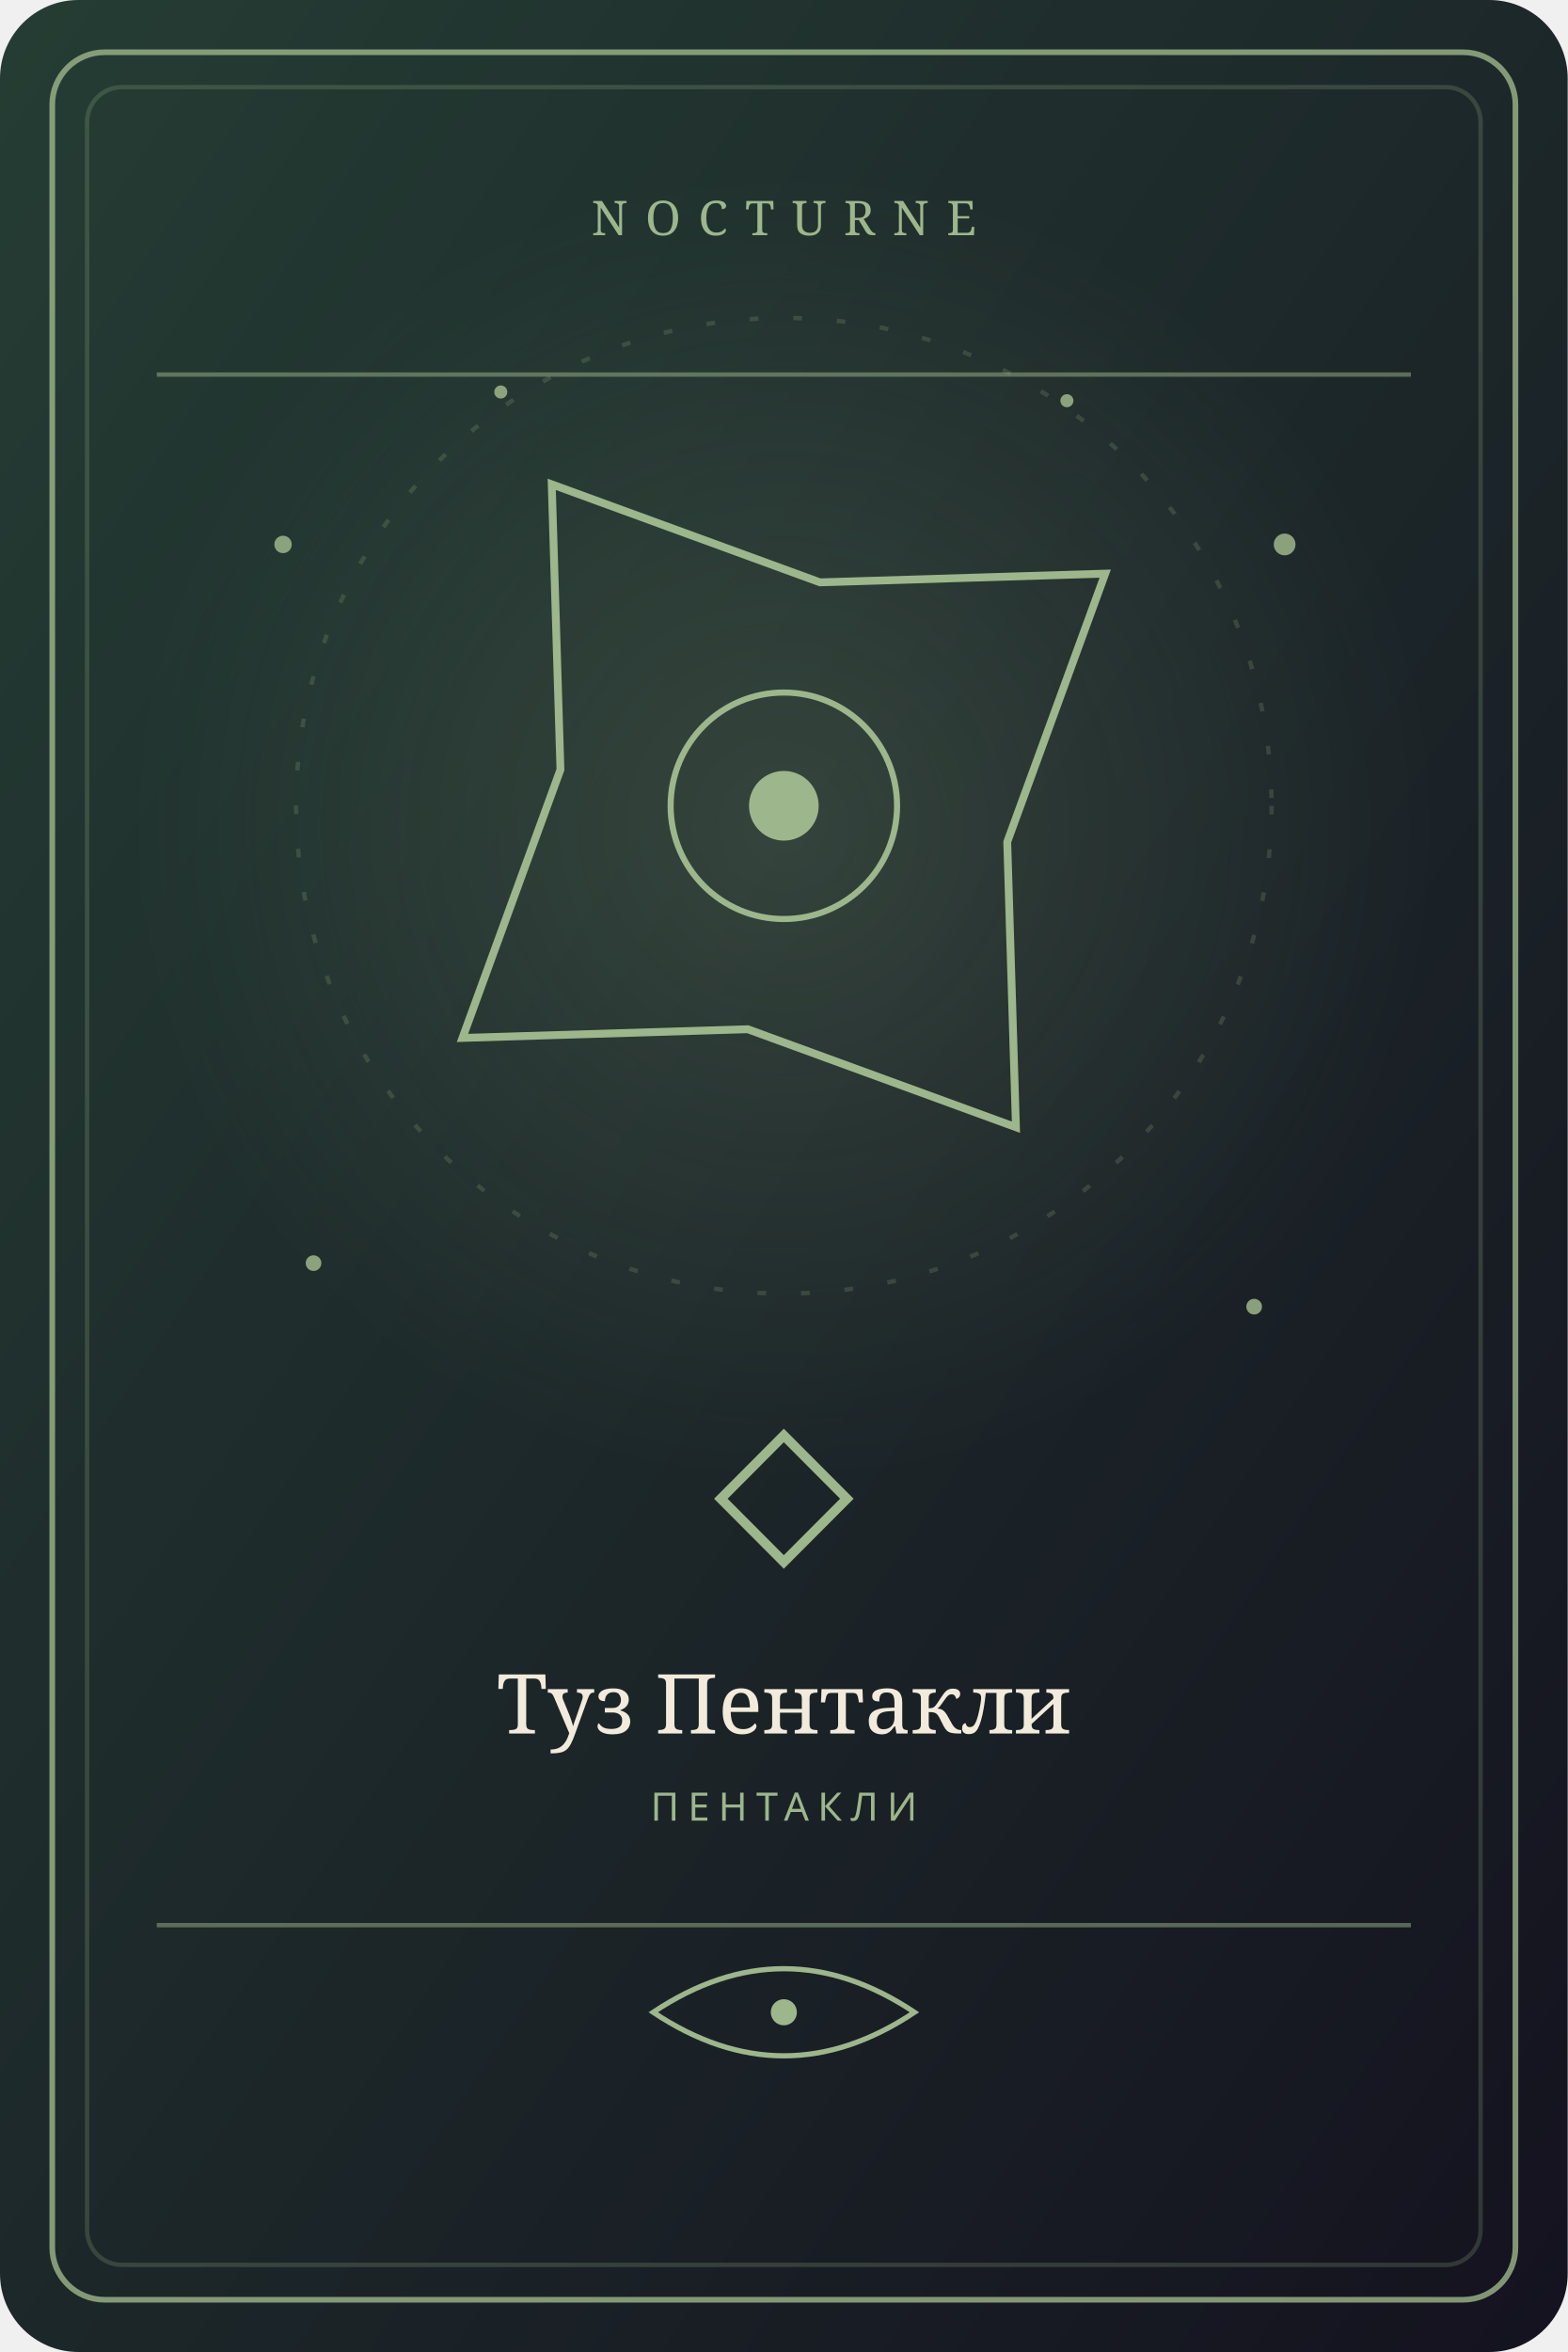
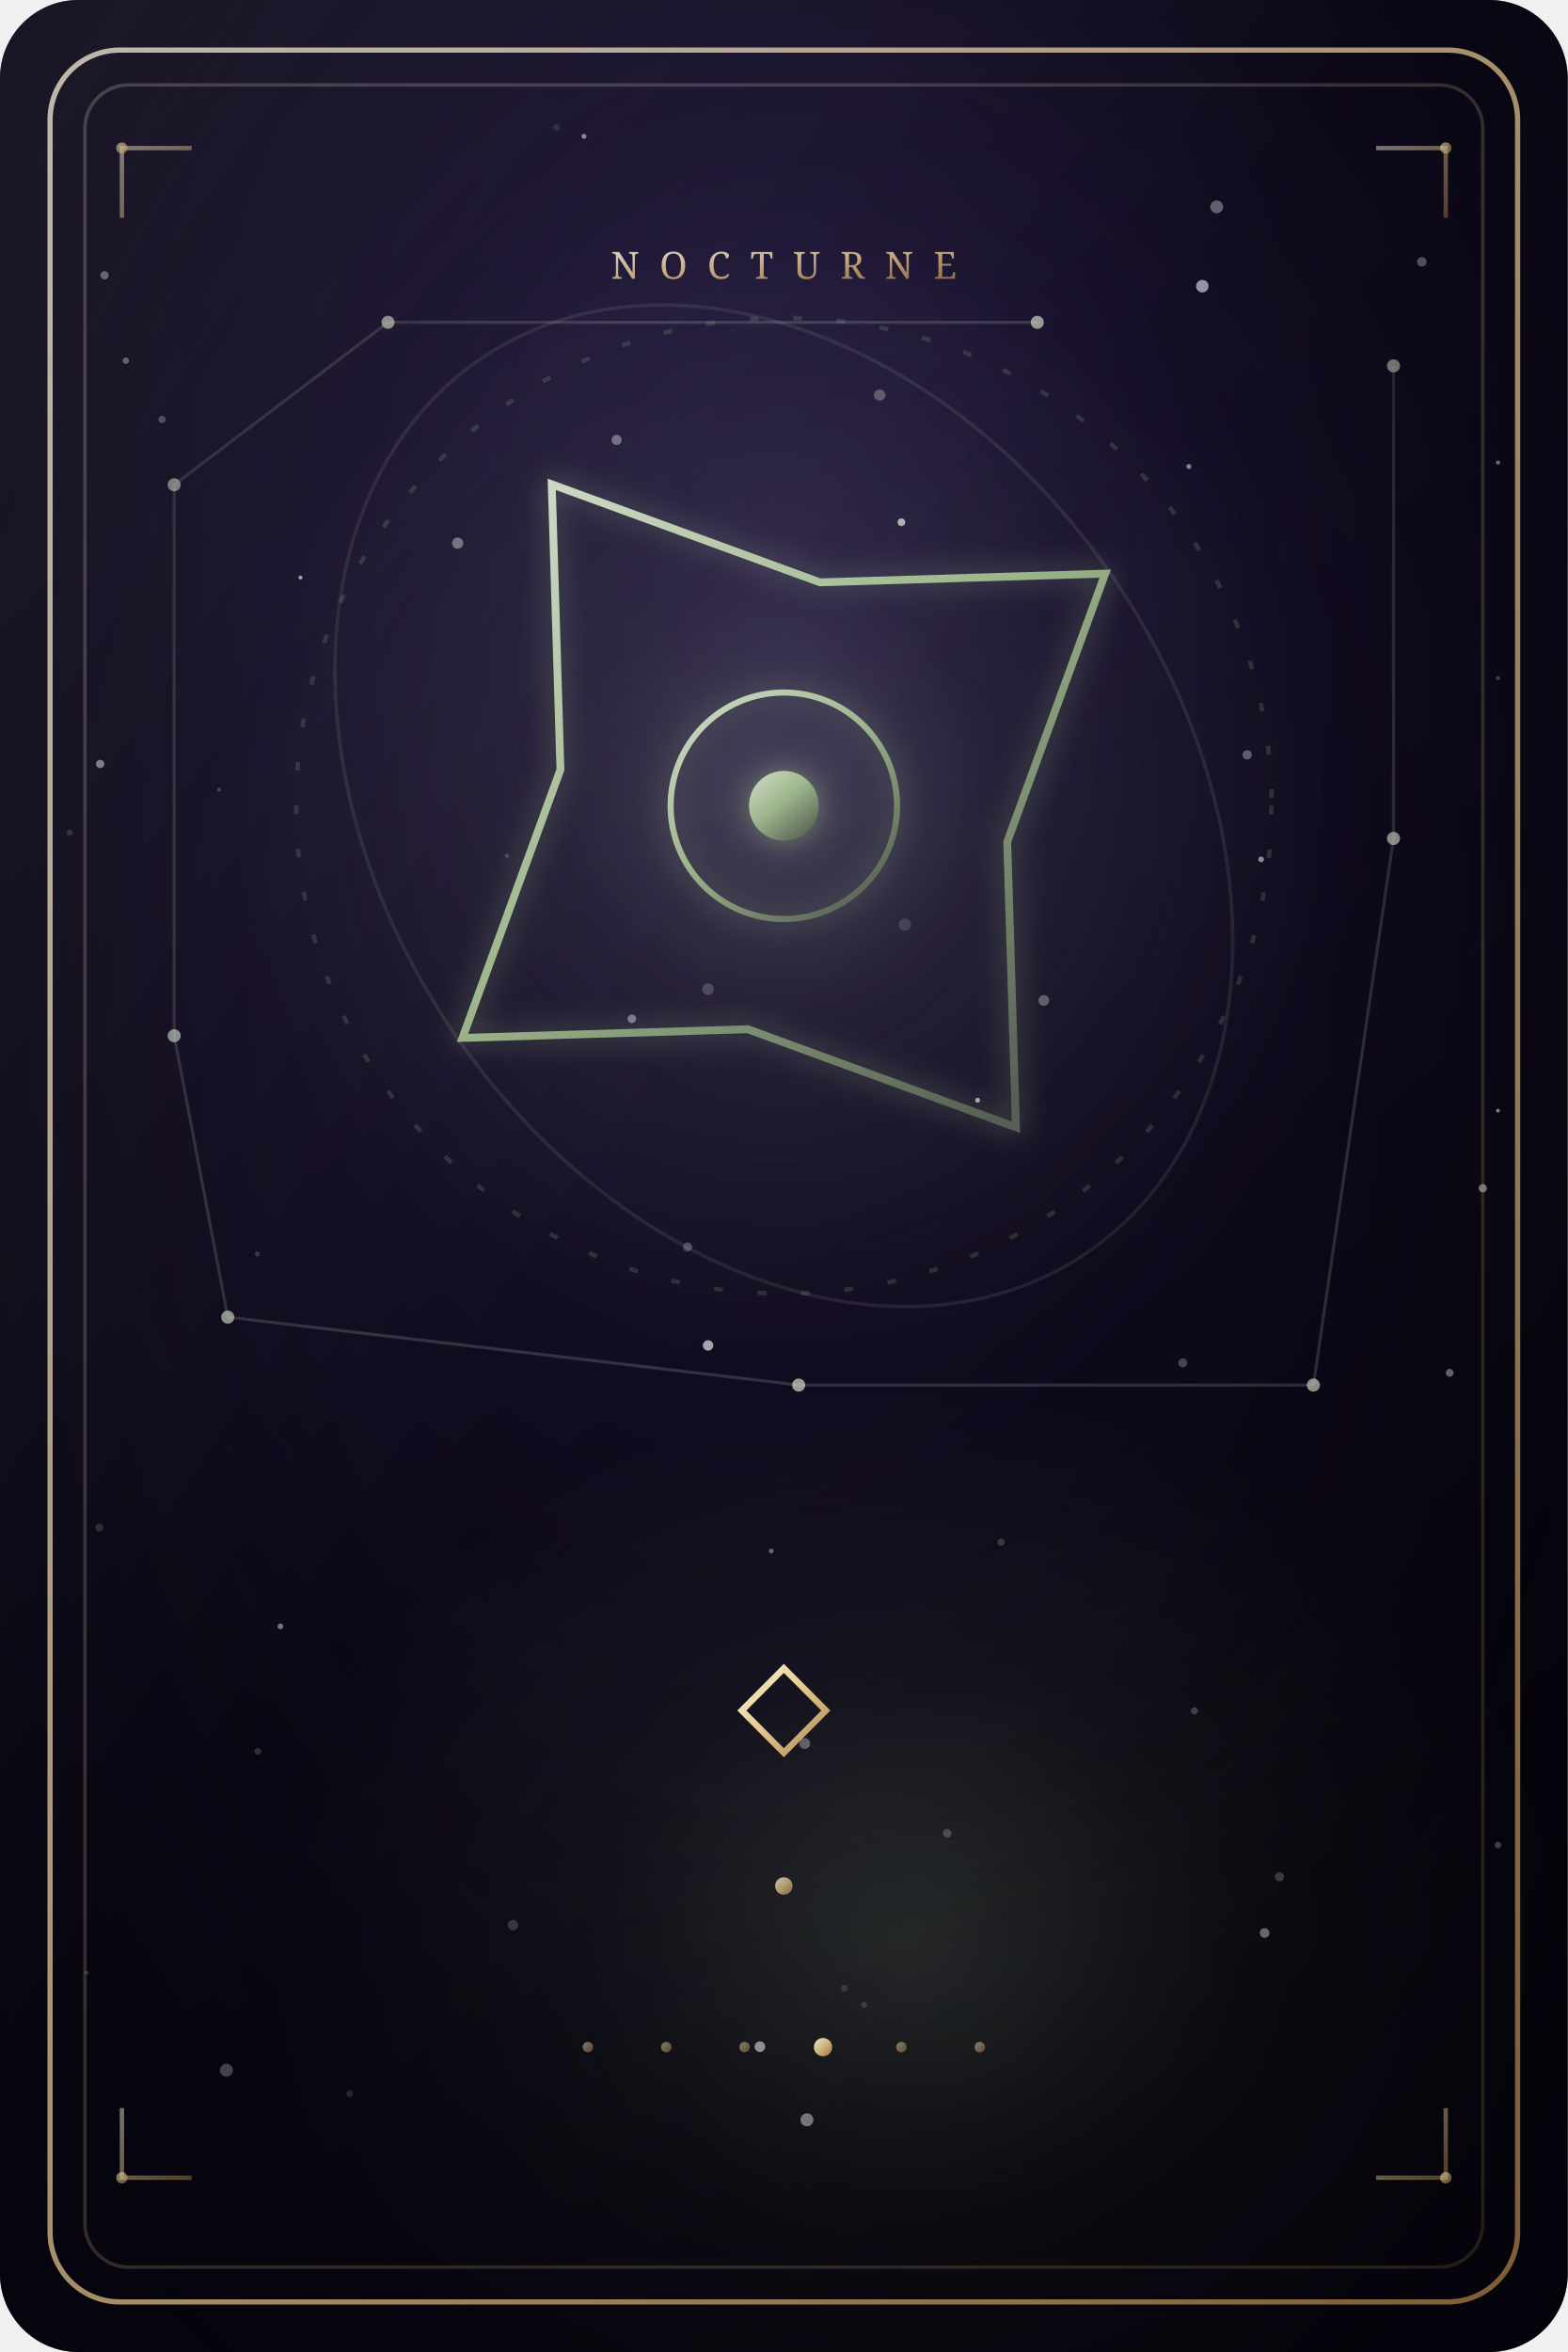
<svg xmlns="http://www.w3.org/2000/svg" viewBox="0 0 360 540" role="img" aria-label="Nocturne Tarot — Туз Пентакли">
  <defs>
-     <linearGradient id="bg" x1="0" y1="0" x2="1" y2="1">
-       <stop stop-color="#253d34" />
-       <stop offset="1" stop-color="#14121f" />
+     <linearGradient id="bg" x1="0" y1="0" x2=".55" y2="1">
+       <stop offset="0" stop-color="#161029" />
+       <stop offset=".5" stop-color="#0e0a1b" />
+       <stop offset="1" stop-color="#06040d" />
    </linearGradient>
-     <radialGradient id="glow">
-       <stop stop-color="#9db68b" stop-opacity=".18" />
+     <radialGradient id="neb" cx=".5" cy=".26" r=".66">
+       <stop offset="0" stop-color="#6b4ab4" stop-opacity=".26" />
+       <stop offset=".5" stop-color="#3d2a6b" stop-opacity=".1" />
+       <stop offset="1" stop-color="#0a0814" stop-opacity="0" />
+     </radialGradient>
+     <radialGradient id="accentGlow" cx=".5" cy=".5" r=".5">
+       <stop offset="0" stop-color="#9db68b" stop-opacity=".22" />
+       <stop offset=".5" stop-color="#9db68b" stop-opacity=".06" />
      <stop offset="1" stop-color="#9db68b" stop-opacity="0" />
    </radialGradient>
+     <radialGradient id="halo" cx=".5" cy=".5" r=".5">
+       <stop offset="0" stop-color="#d3decb" stop-opacity=".22" />
+       <stop offset=".4" stop-color="#9db68b" stop-opacity=".08" />
+       <stop offset="1" stop-color="#9db68b" stop-opacity="0" />
+     </radialGradient>
+     <radialGradient id="vig" cx=".5" cy=".44" r=".76">
+       <stop offset=".42" stop-color="#04030a" stop-opacity="0" />
+       <stop offset="1" stop-color="#04030a" stop-opacity=".8" />
+     </radialGradient>
+     <linearGradient id="gold" x1="0" y1="0" x2="1" y2="1">
+       <stop offset="0" stop-color="#fff6df" />
+       <stop offset=".45" stop-color="#e8cc93" />
+       <stop offset="1" stop-color="#ad7f47" />
+     </linearGradient>
+     <linearGradient id="sig" x1="0" y1="0" x2=".8" y2="1">
+       <stop offset="0" stop-color="#d3decb" />
+       <stop offset=".5" stop-color="#9db68b" />
+       <stop offset="1" stop-color="#576154" />
+     </linearGradient>
+     <linearGradient id="sheen" x1="0" y1="0" x2="1" y2="1">
+       <stop offset="0" stop-color="#ffffff" stop-opacity=".06" />
+       <stop offset=".45" stop-color="#ffffff" stop-opacity="0" />
+     </linearGradient>
+     <filter id="glow" x="-40%" y="-40%" width="180%" height="180%">
+       <feDropShadow dx="0" dy="0" stdDeviation="3.2" flood-color="#9db68b" flood-opacity=".55" />
+     </filter>
  </defs>
  <rect width="360" height="540" rx="18" fill="url(#bg)" />
-   <rect x="12" y="12" width="336" height="516" rx="12" fill="none" stroke="#9db68b" stroke-opacity=".8" stroke-width="1.3" />
-   <rect x="20" y="20" width="320" height="500" rx="8" fill="none" stroke="#9db68b" stroke-opacity=".22" />
-   <circle cx="180" cy="190" r="150" fill="url(#glow)" />
-   <path d="M36 86 H324 M36 442 H324" stroke="#9db68b" stroke-opacity=".5" />
+   <rect width="360" height="540" rx="18" fill="url(#neb)" />
+   <ellipse cx="210" cy="447" rx="150" ry="128" fill="url(#accentGlow)" />
+   <g>
+     <circle cx="64.4" cy="373.4" r="0.66" fill="#fff" opacity="0.51" />
+     <circle cx="80.3" cy="480.7" r="0.77" fill="#fff" opacity="0.21" />
+     <circle cx="344.0" cy="423.6" r="0.76" fill="#fff" opacity="0.42" />
+     <circle cx="289.6" cy="197.3" r="0.66" fill="#fff" opacity="0.51" />
+     <circle cx="344.0" cy="255.0" r="0.44" fill="#fff" opacity="0.63" />
+     <circle cx="340.5" cy="272.8" r="0.95" fill="#fff" opacity="0.56" />
+     <circle cx="293.8" cy="430.9" r="1.05" fill="#fff" opacity="0.27" />
+     <circle cx="174.5" cy="469.9" r="1.22" fill="#fff" opacity="0.66" />
+     <circle cx="193.9" cy="456.5" r="0.77" fill="#fff" opacity="0.15" />
+     <circle cx="271.6" cy="312.9" r="1.03" fill="#fff" opacity="0.24" />
+     <circle cx="69.0" cy="132.6" r="0.46" fill="#fff" opacity="0.62" />
+     <circle cx="344.0" cy="155.7" r="0.48" fill="#fff" opacity="0.31" />
+     <circle cx="326.5" cy="60.1" r="1.09" fill="#fff" opacity="0.45" />
+     <circle cx="24.0" cy="63.2" r="0.95" fill="#fff" opacity="0.57" />
+     <circle cx="233.0" cy="234.2" r="0.41" fill="#fff" opacity="0.26" />
+     <circle cx="157.9" cy="286.3" r="1.04" fill="#fff" opacity="0.25" />
+     <circle cx="116.4" cy="196.5" r="0.51" fill="#fff" opacity="0.17" />
+     <circle cx="286.4" cy="173.3" r="1.07" fill="#fff" opacity="0.32" />
+     <circle cx="23.0" cy="175.4" r="0.95" fill="#fff" opacity="0.59" />
+     <circle cx="141.6" cy="101.0" r="1.16" fill="#fff" opacity="0.37" />
+     <circle cx="37.2" cy="96.3" r="0.83" fill="#fff" opacity="0.34" />
+     <circle cx="134.1" cy="31.3" r="0.57" fill="#fff" opacity="0.57" />
+     <circle cx="105.1" cy="124.7" r="1.29" fill="#fff" opacity="0.38" />
+     <circle cx="344.0" cy="106.2" r="0.48" fill="#fff" opacity="0.61" />
+     <circle cx="162.6" cy="227.1" r="1.34" fill="#fff" opacity="0.19" />
+     <circle cx="117.8" cy="442.0" r="1.21" fill="#fff" opacity="0.20" />
+     <circle cx="290.4" cy="443.8" r="1.11" fill="#fff" opacity="0.55" />
+     <circle cx="207.8" cy="212.3" r="1.42" fill="#fff" opacity="0.14" />
+     <circle cx="184.8" cy="400.3" r="1.25" fill="#fff" opacity="0.31" />
+     <circle cx="52.0" cy="475.3" r="1.49" fill="#fff" opacity="0.44" />
+     <circle cx="217.5" cy="420.9" r="0.98" fill="#fff" opacity="0.22" />
+     <circle cx="127.8" cy="29.3" r="0.80" fill="#fff" opacity="0.12" />
+     <circle cx="145.1" cy="233.9" r="0.97" fill="#fff" opacity="0.41" />
+     <circle cx="59.1" cy="287.9" r="0.57" fill="#fff" opacity="0.18" />
+     <circle cx="16.0" cy="191.2" r="0.73" fill="#fff" opacity="0.18" />
+     <circle cx="198.4" cy="460.3" r="0.67" fill="#fff" opacity="0.18" />
+     <circle cx="50.3" cy="181.3" r="0.44" fill="#fff" opacity="0.23" />
+     <circle cx="276.1" cy="65.7" r="1.44" fill="#fff" opacity="0.67" />
+     <circle cx="162.6" cy="308.9" r="1.20" fill="#fff" opacity="0.62" />
+     <circle cx="332.9" cy="315.2" r="0.90" fill="#fff" opacity="0.47" />
+     <circle cx="274.3" cy="392.8" r="0.84" fill="#fff" opacity="0.23" />
+     <circle cx="229.9" cy="354.1" r="0.83" fill="#fff" opacity="0.17" />
+     <circle cx="59.2" cy="402.1" r="0.79" fill="#fff" opacity="0.21" />
+     <circle cx="22.8" cy="350.7" r="0.90" fill="#fff" opacity="0.21" />
+     <circle cx="239.7" cy="229.7" r="1.23" fill="#fff" opacity="0.31" />
+     <circle cx="185.3" cy="486.7" r="1.49" fill="#fff" opacity="0.57" />
+     <circle cx="177.1" cy="356.1" r="0.55" fill="#fff" opacity="0.37" />
+     <circle cx="19.9" cy="452.9" r="0.46" fill="#fff" opacity="0.31" />
+     <circle cx="273.0" cy="107.1" r="0.58" fill="#fff" opacity="0.49" />
+     <circle cx="279.4" cy="47.5" r="1.47" fill="#fff" opacity="0.44" />
+     <circle cx="202.0" cy="90.7" r="1.30" fill="#fff" opacity="0.27" />
+     <circle cx="28.9" cy="82.8" r="0.74" fill="#fff" opacity="0.50" />
+     <circle cx="224.5" cy="252.6" r="0.56" fill="#fff" opacity="0.63" />
+     <circle cx="207.0" cy="119.9" r="0.88" fill="#fff" opacity="0.65" />
+   </g>
+   <g>
+     <circle cx="320.0" cy="84.0" r="1.5" fill="#d3decb" opacity=".7" />
+     <circle cx="320.0" cy="192.5" r="1.5" fill="#d3decb" opacity=".7" />
+     <circle cx="301.6" cy="318.0" r="1.5" fill="#d3decb" opacity=".7" />
+     <circle cx="183.4" cy="318.0" r="1.5" fill="#d3decb" opacity=".7" />
+     <circle cx="52.3" cy="302.4" r="1.5" fill="#d3decb" opacity=".7" />
+     <circle cx="40.0" cy="237.8" r="1.5" fill="#d3decb" opacity=".7" />
+     <circle cx="40.0" cy="111.3" r="1.5" fill="#d3decb" opacity=".7" />
+     <circle cx="89.1" cy="74.0" r="1.5" fill="#d3decb" opacity=".7" />
+     <circle cx="238.2" cy="74.0" r="1.5" fill="#d3decb" opacity=".7" />
+     <line x1="320.0" y1="84.0" x2="320.0" y2="192.5" stroke="#d3decb" stroke-opacity=".18" stroke-width=".7" />
+     <line x1="320.0" y1="192.5" x2="301.6" y2="318.0" stroke="#d3decb" stroke-opacity=".18" stroke-width=".7" />
+     <line x1="301.6" y1="318.0" x2="183.4" y2="318.0" stroke="#d3decb" stroke-opacity=".18" stroke-width=".7" />
+     <line x1="183.4" y1="318.0" x2="52.3" y2="302.4" stroke="#d3decb" stroke-opacity=".18" stroke-width=".7" />
+     <line x1="52.3" y1="302.4" x2="40.0" y2="237.8" stroke="#d3decb" stroke-opacity=".18" stroke-width=".7" />
+     <line x1="40.0" y1="237.8" x2="40.0" y2="111.3" stroke="#d3decb" stroke-opacity=".18" stroke-width=".7" />
+     <line x1="40.0" y1="111.3" x2="89.1" y2="74.0" stroke="#d3decb" stroke-opacity=".18" stroke-width=".7" />
+     <line x1="89.1" y1="74.0" x2="238.2" y2="74.0" stroke="#d3decb" stroke-opacity=".18" stroke-width=".7" />
+   </g>
+   <ellipse cx="180" cy="185" rx="124" ry="92" transform="rotate(56 180 185)" fill="none" stroke="#d3decb" stroke-opacity=".1" stroke-width=".8" />
+   <rect width="360" height="540" rx="18" fill="url(#vig)" />
+   <rect width="360" height="540" rx="18" fill="url(#sheen)" />
+   <circle cx="180" cy="185" r="126" fill="url(#halo)" />
+   <rect x="11.5" y="11.5" width="337" height="517" rx="16" fill="none" stroke="url(#gold)" stroke-opacity=".72" stroke-width="1.2" />
+   <rect x="19.5" y="19.5" width="321" height="501" rx="10" fill="none" stroke="url(#gold)" stroke-opacity=".2" stroke-width=".8" />
+   <g stroke="url(#gold)" stroke-opacity=".45" stroke-width="1" fill="none">
+     <path d="M28 50 V34 H44" />
+     <path d="M332 50 V34 H316" />
+     <path d="M28 484 V500 H44" />
+     <path d="M332 484 V500 H316" />
+   </g>
+   <g fill="url(#gold)" opacity=".55">
+     <circle cx="28" cy="34" r="1.3" />
+     <circle cx="332" cy="34" r="1.3" />
+     <circle cx="28" cy="500" r="1.3" />
+     <circle cx="332" cy="500" r="1.3" />
+   </g>
+   <path d="M58 60 H114 M246 60 H302" stroke="url(#gold)" stroke-opacity=".34" stroke-width=".9" />
+   <text x="180" y="64" text-anchor="middle" fill="url(#gold)" fill-opacity=".82" font-family="Georgia,serif" font-size="8.6" letter-spacing="4.6">NOCTURNE</text>
  <circle cx="180" cy="185" r="112" fill="none" stroke="#9db68b" stroke-opacity=".2" stroke-dasharray="2 8" />
-   <polygon points="231.3,193.3 233.3,258.8 171.7,236.3 106.2,238.3 128.7,176.7 126.7,111.2 188.3,133.7 253.8,131.7" fill="none" stroke="#9db68b" stroke-width="1.8" />
-   <circle cx="180" cy="185" r="26.0" fill="none" stroke="#9db68b" stroke-width="1.4" />
-   <circle cx="180" cy="185" r="8" fill="#9db68b" />
-   <g fill="#9db68b" opacity=".85">
-     <circle cx="65" cy="125" r="2" />
-     <circle cx="295" cy="125" r="2.5" />
-     <circle cx="72" cy="290" r="1.8" />
-     <circle cx="288" cy="300" r="1.8" />
-     <circle cx="115" cy="90" r="1.5" />
-     <circle cx="245" cy="92" r="1.5" />
+   <g filter="url(#glow)">
+     <polygon points="231.3,193.3 233.3,258.8 171.7,236.3 106.2,238.3 128.7,176.7 126.7,111.2 188.3,133.7 253.8,131.7" fill="none" stroke="url(#sig)" stroke-width="1.8" />
+     <circle cx="180" cy="185" r="26.0" fill="none" stroke="url(#sig)" stroke-width="1.4" />
+     <circle cx="180" cy="185" r="8" fill="url(#sig)" />
  </g>
-   <text x="180" y="54" text-anchor="middle" fill="#9db68b" font-family="Georgia,serif" font-size="11" letter-spacing="4">NOCTURNE</text>
-   <text x="180" y="355" text-anchor="middle" fill="#9db68b" font-family="Georgia,serif" font-size="42">◇</text>
-   <text x="180" y="398" text-anchor="middle" fill="#f2eadb" font-family="Georgia,serif" font-size="19">Туз Пентакли</text>
-   <text x="180" y="418" text-anchor="middle" fill="#9db68b" font-family="sans-serif" font-size="9" letter-spacing="2">ПЕНТАКЛИ</text>
-   <path d="M150 462 Q180 442 210 462 Q180 482 150 462Z" fill="none" stroke="#9db68b" stroke-width="1.2" />
-   <circle cx="180" cy="462" r="3" fill="#9db68b" />
+   <text x="180" y="400" text-anchor="middle" fill="url(#gold)" font-family="Georgia,serif" font-size="28">◇</text>
+   <path d="M112 433 H166 M194 433 H248" stroke="url(#gold)" stroke-opacity=".3" stroke-width=".9" />
+   <circle cx="180" cy="433" r="2" fill="url(#gold)" opacity=".75" />
+   <g>
+     <circle cx="135" cy="470" r="1.2" fill="url(#gold)" opacity="0.45" />
+     <circle cx="153" cy="470" r="1.2" fill="url(#gold)" opacity="0.45" />
+     <circle cx="171" cy="470" r="1.2" fill="url(#gold)" opacity="0.45" />
+     <circle cx="189" cy="470" r="2.1" fill="url(#gold)" opacity="0.9" />
+     <circle cx="207" cy="470" r="1.2" fill="url(#gold)" opacity="0.45" />
+     <circle cx="225" cy="470" r="1.2" fill="url(#gold)" opacity="0.45" />
+   </g>
</svg>
